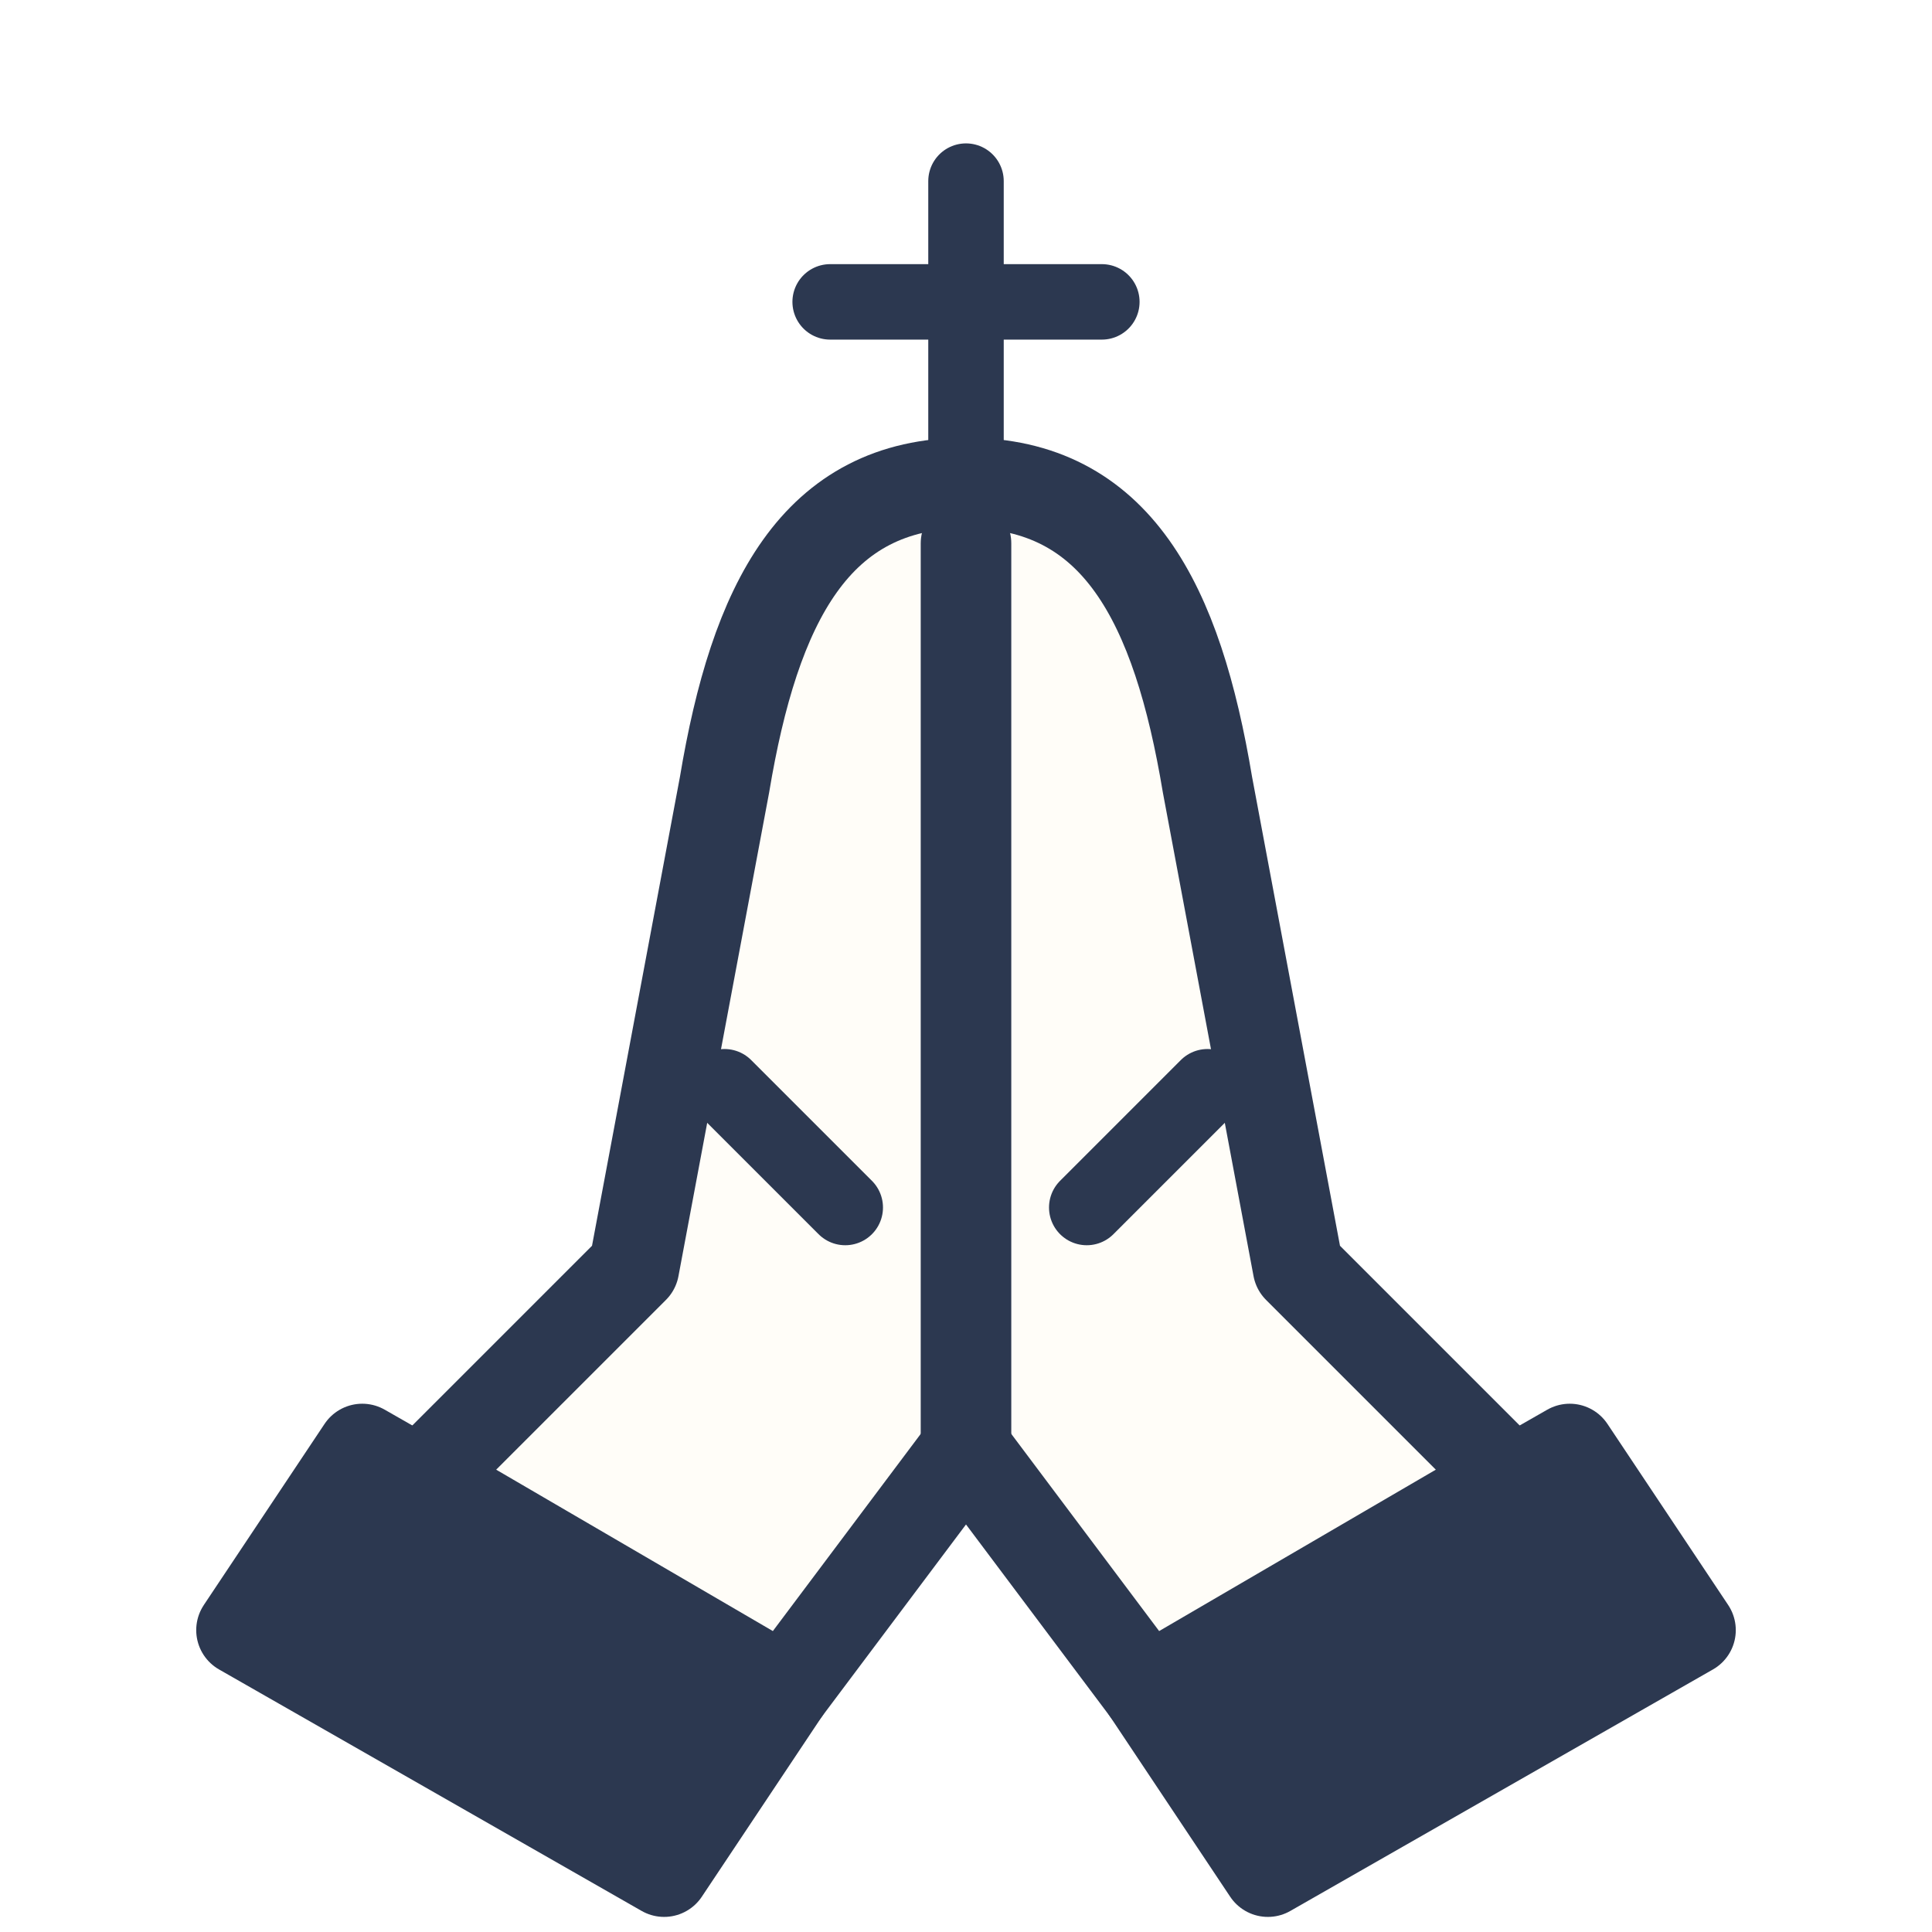
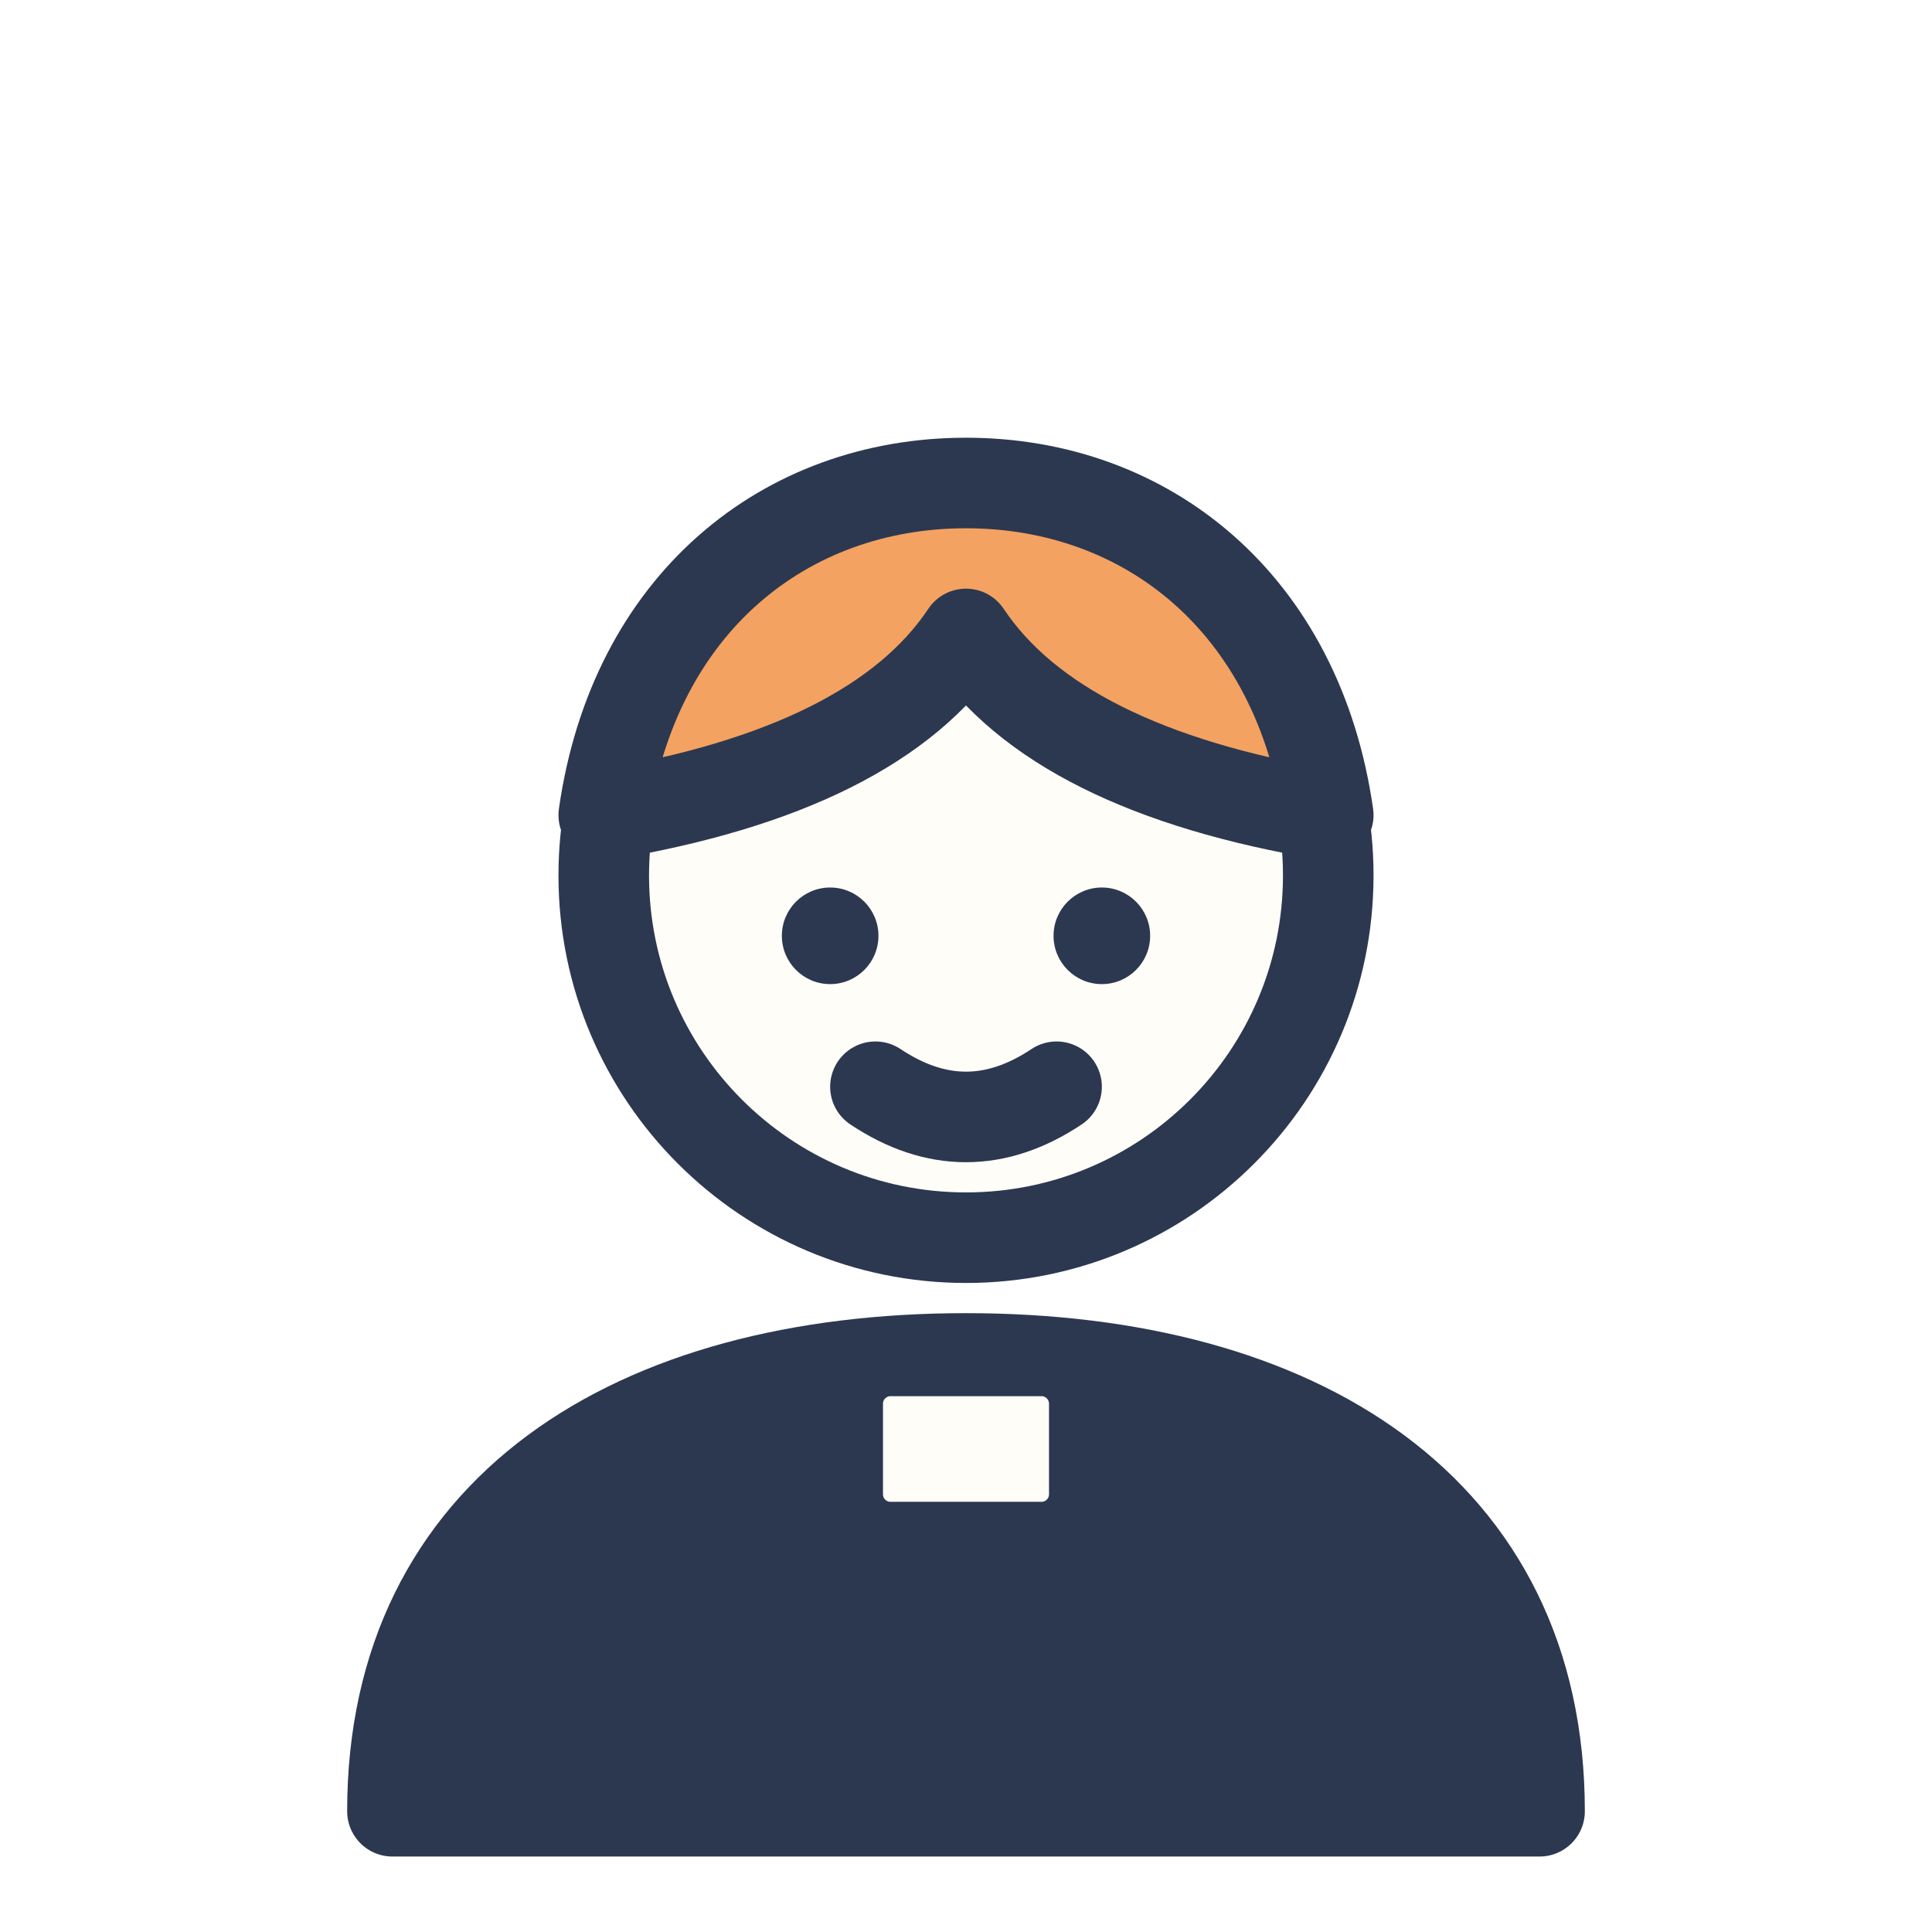
<svg xmlns="http://www.w3.org/2000/svg" viewBox="0 0 64 64">
  <g fill="none" stroke="#2c3850" stroke-width="3" stroke-linecap="round" stroke-linejoin="round">
-     <path d="M12 48l14 8-4 6-14-8ZM52 48l-14 8 4 6 14-8Z" fill="#2c3850" />
-     <path d="M32 16c-5 0-7 4-8 10l-3 16-7 7 12 7 6-8 6 8 12-7-7-7-3-16c-1-6-3-10-8-10Z" fill="#fffdf8" />
-     <path d="M32 18v30" />
-     <path d="M24 36l4 4M40 36l-4 4" stroke-width="2.5" />
-     <path d="M32 6v10M27.5 10h9" stroke-width="2.5" stroke="#2c3850" />
+     <path d="M13 60c0-10 8-15 19-15s19 5 19 15Z" fill="#2c3850" />
+     <rect x="28" y="45" width="8" height="6" rx="1.5" fill="#fffdf8" stroke-width="2.5" />
+     <circle cx="32" cy="29" r="12" fill="#fffdf8" />
+     <path d="M20 27c1-7 6-11 12-11s11 4 12 11c-6-1-10-3-12-6-2 3-6 5-12 6Z" fill="#f4a261" />
+     <circle cx="27.5" cy="31" r="1.6" fill="#2c3850" stroke="none" />
+     <circle cx="36.5" cy="31" r="1.6" fill="#2c3850" stroke="none" />
+     <path d="M29 36q3 2 6 0" />
  </g>
</svg>
